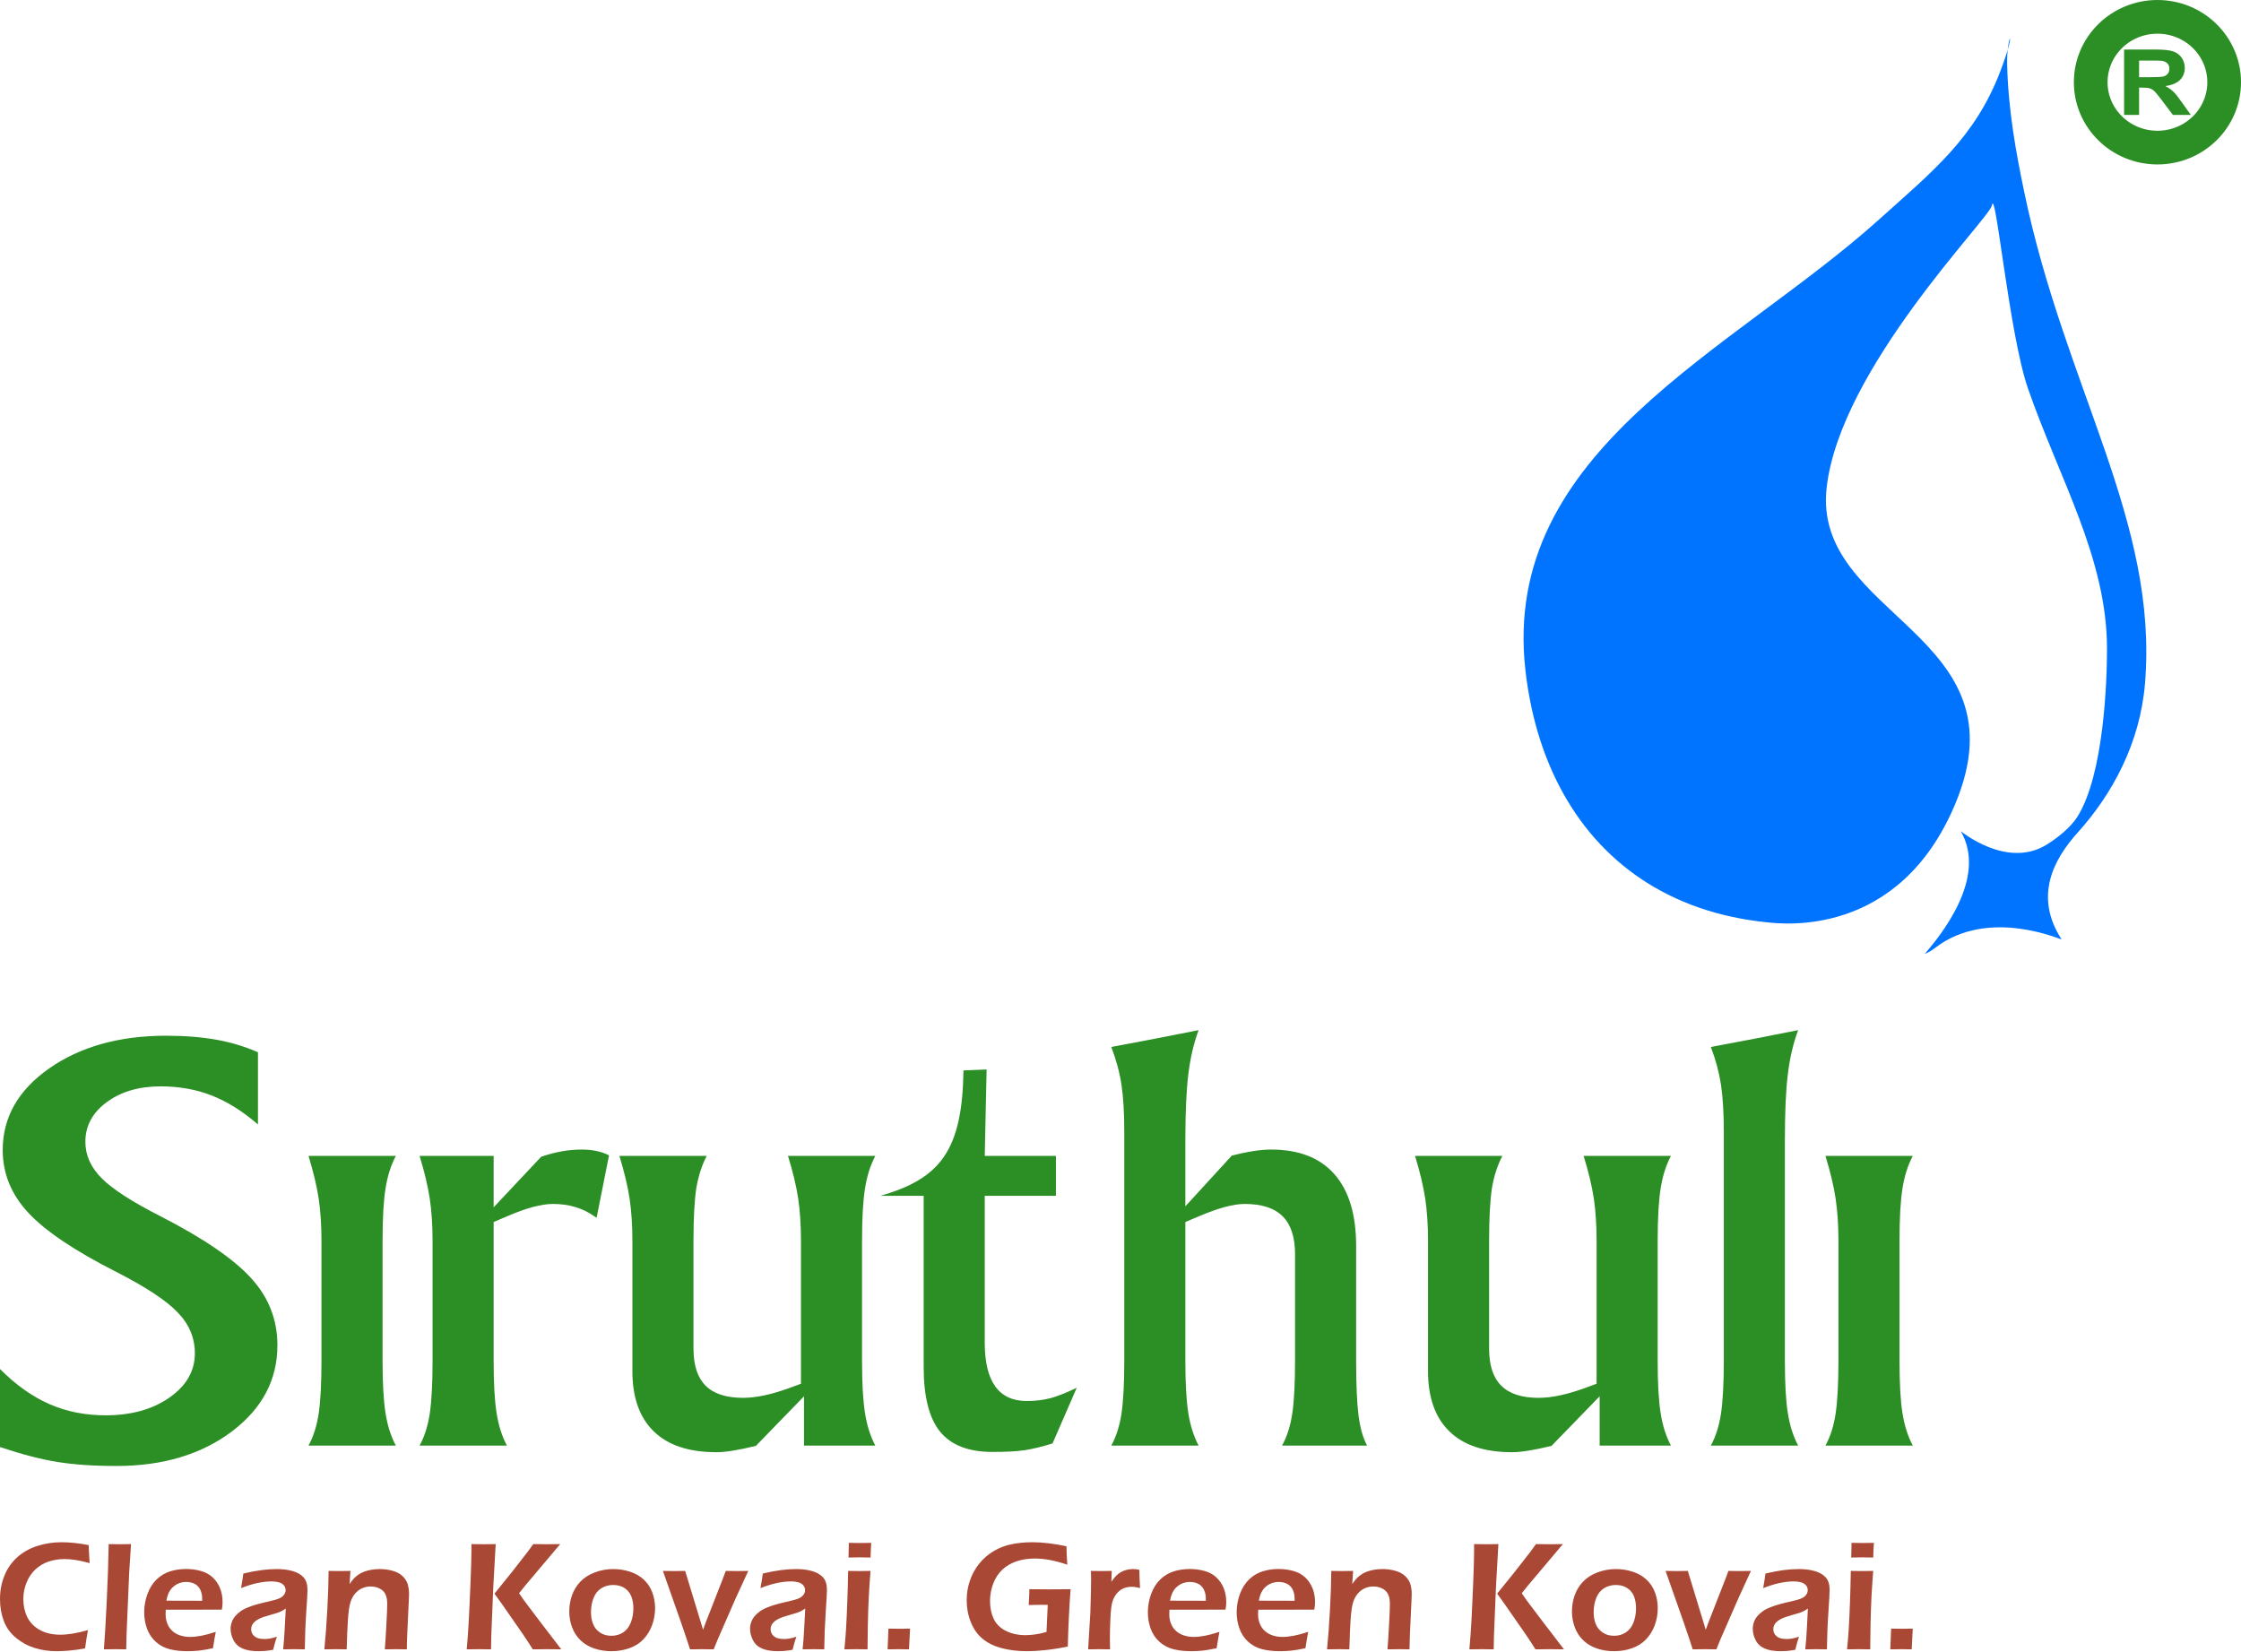
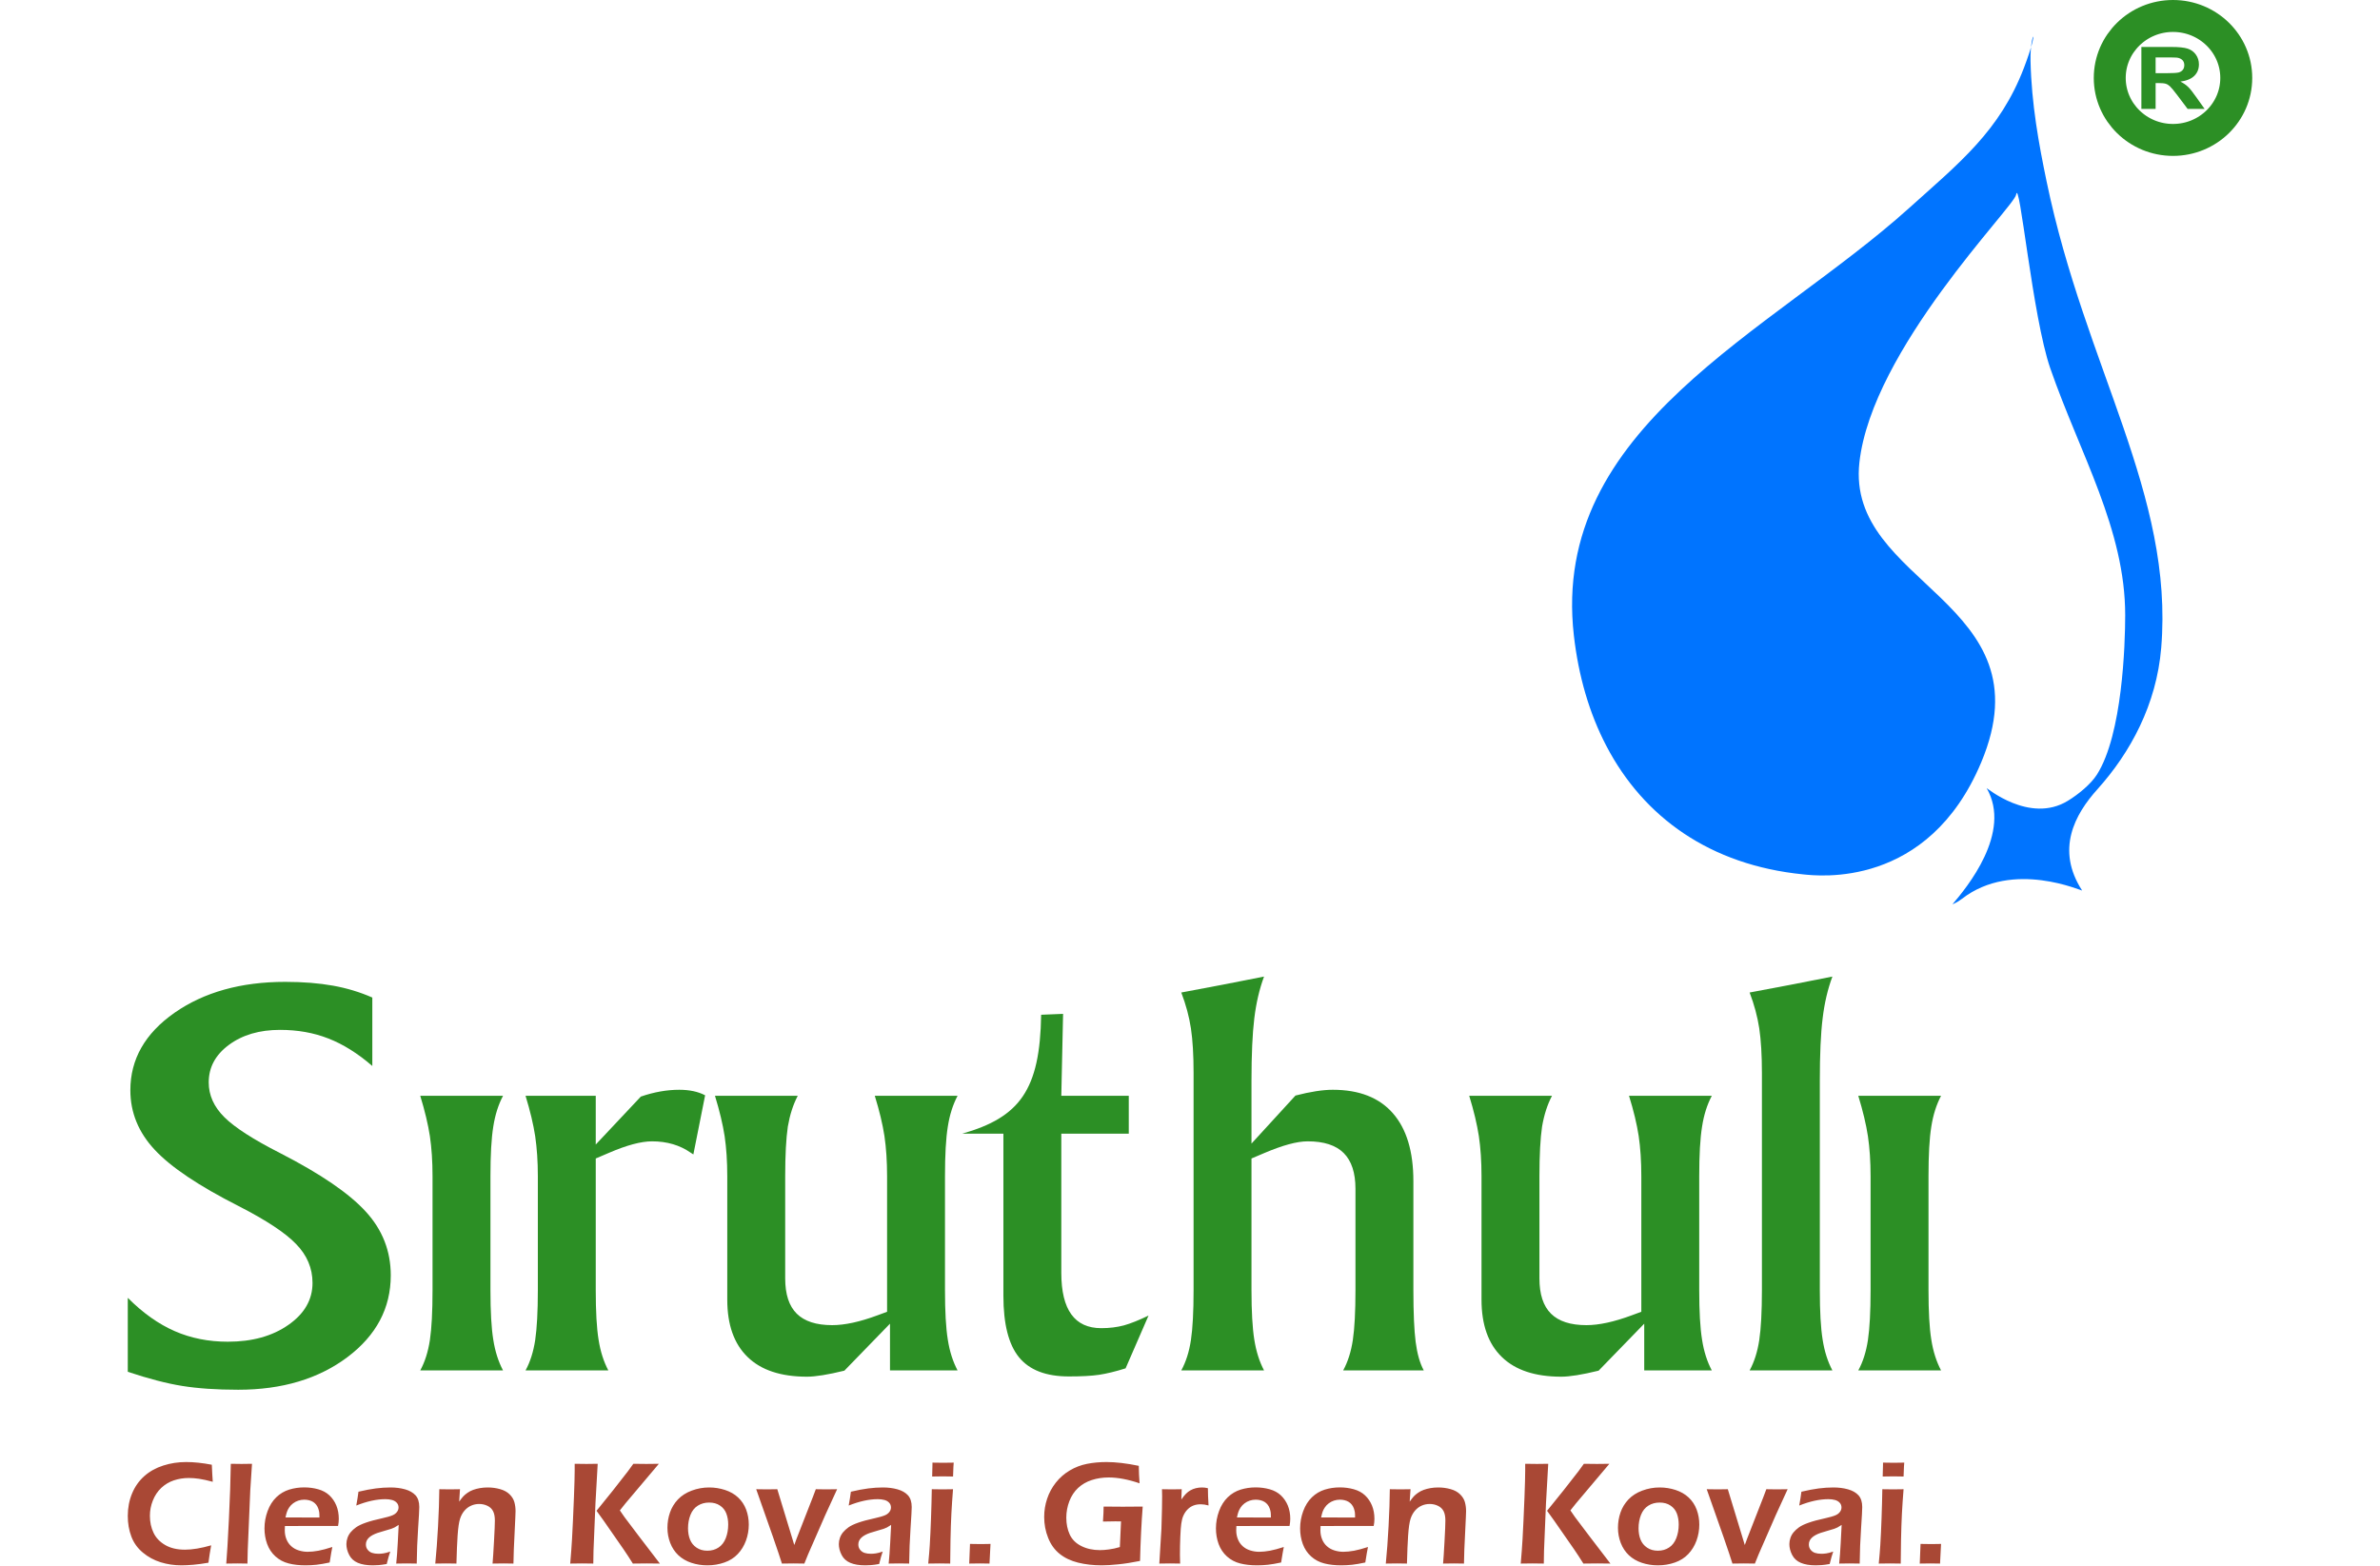
- <svg xmlns="http://www.w3.org/2000/svg" width="133" height="98" viewBox="0 0 133 98" fill="none">
+ <svg xmlns="http://www.w3.org/2000/svg" width="149" height="98" viewBox="-8 0 149 98" fill="none">
  <path fill-rule="evenodd" clip-rule="evenodd" d="M5.221 96.747C5.155 97.103 5.097 97.467 5.049 97.836C4.703 97.897 4.387 97.939 4.099 97.964C3.813 97.987 3.567 98 3.36 98C2.906 98 2.473 97.936 2.059 97.808C1.645 97.68 1.273 97.478 0.942 97.201C0.61 96.925 0.37 96.591 0.223 96.197C0.074 95.803 0 95.374 0 94.907C0 94.4 0.09 93.932 0.268 93.502C0.446 93.071 0.703 92.708 1.038 92.411C1.371 92.116 1.768 91.896 2.225 91.751C2.681 91.605 3.157 91.533 3.655 91.533C4.144 91.533 4.68 91.59 5.261 91.702C5.271 91.974 5.28 92.166 5.289 92.279L5.32 92.77C4.978 92.679 4.695 92.616 4.466 92.582C4.24 92.549 4.023 92.532 3.818 92.532C3.493 92.532 3.184 92.582 2.885 92.68C2.587 92.78 2.324 92.938 2.095 93.153C1.867 93.371 1.692 93.632 1.57 93.94C1.447 94.246 1.385 94.564 1.385 94.897C1.385 95.294 1.461 95.649 1.613 95.963C1.763 96.279 2.006 96.533 2.341 96.728C2.676 96.924 3.089 97.02 3.582 97.02C4.039 97.02 4.586 96.93 5.221 96.747V96.747ZM6.165 97.89C6.21 97.375 6.266 96.448 6.331 95.109C6.396 93.772 6.435 92.616 6.45 91.643C6.765 91.649 6.989 91.652 7.123 91.652C7.301 91.652 7.519 91.649 7.777 91.643L7.668 93.313L7.51 97.039L7.491 97.89C7.244 97.885 7.033 97.881 6.859 97.881C6.802 97.881 6.571 97.885 6.165 97.89V97.89ZM12.806 96.852C12.767 97.031 12.711 97.355 12.639 97.822C12.311 97.892 12.036 97.939 11.813 97.964C11.588 97.987 11.363 98 11.136 98C10.739 98 10.384 97.961 10.071 97.881C9.759 97.802 9.484 97.656 9.247 97.444C9.011 97.231 8.838 96.972 8.725 96.664C8.613 96.355 8.558 96.031 8.558 95.692C8.558 95.318 8.623 94.953 8.753 94.602C8.883 94.249 9.066 93.961 9.3 93.736C9.533 93.511 9.802 93.354 10.101 93.26C10.4 93.168 10.714 93.121 11.041 93.121C11.35 93.121 11.642 93.16 11.921 93.238C12.2 93.316 12.434 93.442 12.623 93.619C12.812 93.798 12.956 94.01 13.058 94.258C13.159 94.507 13.21 94.785 13.21 95.089C13.21 95.233 13.195 95.38 13.165 95.533L9.837 95.538C9.831 95.65 9.828 95.741 9.828 95.808C9.828 96.013 9.864 96.2 9.934 96.37C10.002 96.541 10.104 96.686 10.237 96.805C10.37 96.925 10.528 97.013 10.713 97.069C10.898 97.125 11.08 97.153 11.258 97.153C11.467 97.153 11.693 97.129 11.937 97.085C12.18 97.039 12.47 96.961 12.806 96.852V96.852ZM9.873 95.002L11.999 95.007C11.999 94.859 11.994 94.752 11.985 94.681C11.976 94.611 11.955 94.532 11.924 94.441C11.892 94.35 11.848 94.272 11.794 94.203C11.74 94.135 11.676 94.077 11.604 94.031C11.531 93.987 11.447 93.95 11.351 93.926C11.257 93.902 11.154 93.889 11.044 93.889C10.917 93.889 10.795 93.91 10.674 93.949C10.555 93.988 10.445 94.047 10.346 94.122C10.245 94.199 10.164 94.285 10.102 94.38C10.04 94.474 9.994 94.564 9.965 94.652C9.934 94.739 9.904 94.855 9.873 95.002V95.002ZM14.305 94.257C14.346 94.036 14.373 93.883 14.384 93.794C14.394 93.705 14.413 93.571 14.441 93.391C14.853 93.293 15.215 93.226 15.53 93.185C15.845 93.146 16.149 93.125 16.442 93.125C16.776 93.125 17.081 93.164 17.36 93.242C17.637 93.32 17.855 93.444 18.014 93.615C18.17 93.787 18.249 94.031 18.249 94.352C18.249 94.527 18.224 94.969 18.176 95.681C18.127 96.394 18.099 97.131 18.09 97.89C17.859 97.885 17.648 97.881 17.454 97.881C17.27 97.881 17.053 97.885 16.805 97.89C16.845 97.522 16.876 97.094 16.901 96.61L16.96 95.469C16.845 95.546 16.757 95.599 16.697 95.63C16.636 95.659 16.568 95.688 16.492 95.715C16.416 95.739 16.283 95.78 16.093 95.833C15.902 95.886 15.749 95.933 15.634 95.972C15.519 96.013 15.415 96.056 15.322 96.108C15.231 96.158 15.152 96.214 15.088 96.277C15.025 96.339 14.978 96.405 14.95 96.474C14.921 96.542 14.907 96.616 14.907 96.696C14.907 96.824 14.944 96.935 15.019 97.027C15.093 97.12 15.186 97.185 15.298 97.222C15.409 97.258 15.541 97.277 15.693 97.277C15.79 97.277 15.893 97.269 15.999 97.253C16.106 97.239 16.252 97.2 16.433 97.139C16.37 97.313 16.295 97.572 16.21 97.917C15.995 97.955 15.824 97.977 15.697 97.986C15.57 97.996 15.453 98 15.342 98C14.961 98 14.648 97.948 14.404 97.844C14.159 97.74 13.977 97.577 13.861 97.35C13.745 97.125 13.686 96.897 13.686 96.669C13.686 96.538 13.71 96.408 13.755 96.28C13.799 96.151 13.866 96.033 13.954 95.927C14.043 95.82 14.156 95.718 14.295 95.617C14.435 95.519 14.636 95.422 14.899 95.33C15.163 95.237 15.51 95.142 15.944 95.049C16.058 95.024 16.178 94.994 16.302 94.959C16.426 94.924 16.525 94.889 16.599 94.856C16.674 94.822 16.738 94.779 16.793 94.725C16.847 94.672 16.887 94.616 16.912 94.558C16.938 94.5 16.951 94.441 16.951 94.38C16.951 94.261 16.912 94.159 16.836 94.079C16.758 93.996 16.658 93.938 16.535 93.907C16.413 93.874 16.278 93.858 16.13 93.858C15.578 93.858 14.971 93.991 14.305 94.257V94.257ZM19.25 97.89C19.32 97.198 19.377 96.419 19.424 95.557C19.47 94.692 19.497 93.919 19.503 93.235C19.782 93.241 20.005 93.244 20.171 93.244C20.367 93.244 20.576 93.241 20.798 93.235L20.747 94.013C20.841 93.879 20.924 93.772 20.995 93.692C21.066 93.615 21.156 93.536 21.268 93.46C21.377 93.383 21.495 93.322 21.62 93.277C21.746 93.231 21.887 93.194 22.044 93.166C22.2 93.139 22.363 93.125 22.532 93.125C22.801 93.125 23.06 93.16 23.306 93.229C23.553 93.297 23.753 93.407 23.903 93.555C24.055 93.705 24.155 93.869 24.203 94.046C24.251 94.222 24.276 94.41 24.276 94.608C24.276 94.691 24.272 94.822 24.262 95.002L24.168 97.003C24.155 97.28 24.148 97.577 24.144 97.89C23.906 97.885 23.701 97.881 23.533 97.881C23.302 97.881 23.069 97.885 22.837 97.89C22.861 97.625 22.891 97.163 22.927 96.502C22.964 95.841 22.981 95.403 22.981 95.19C22.981 94.949 22.944 94.755 22.868 94.608C22.792 94.461 22.676 94.35 22.516 94.274C22.357 94.198 22.186 94.159 22 94.159C21.819 94.159 21.65 94.194 21.492 94.265C21.336 94.335 21.199 94.438 21.083 94.572C20.962 94.71 20.869 94.879 20.803 95.08C20.733 95.294 20.682 95.646 20.648 96.138C20.618 96.574 20.594 97.158 20.575 97.89C20.343 97.885 20.132 97.881 19.944 97.881C19.754 97.881 19.523 97.885 19.25 97.89V97.89ZM27.699 97.89C27.75 97.292 27.788 96.777 27.812 96.344C27.848 95.724 27.888 94.849 27.933 93.716C27.962 92.941 27.978 92.391 27.978 92.068V91.643C28.354 91.649 28.601 91.652 28.718 91.652C28.797 91.652 29.032 91.649 29.419 91.643L29.279 94.115L29.157 97.077L29.143 97.89L28.44 97.881C28.354 97.881 28.108 97.885 27.699 97.89V97.89ZM29.346 94.585L30.376 93.308L31.315 92.105C31.382 92.016 31.493 91.863 31.651 91.643L32.468 91.652C32.502 91.652 32.762 91.649 33.249 91.643L31.16 94.118L30.807 94.561L31.092 94.974C31.135 95.031 31.434 95.428 31.99 96.164L33.312 97.89L32.505 97.881C32.362 97.881 32.068 97.885 31.62 97.89L31.329 97.433C31.275 97.344 31.179 97.2 31.039 96.999L29.805 95.222L29.346 94.585V94.585ZM36.396 93.125C36.743 93.125 37.076 93.179 37.395 93.283C37.716 93.388 37.986 93.544 38.209 93.751C38.43 93.957 38.598 94.208 38.711 94.505C38.822 94.803 38.878 95.116 38.878 95.446C38.878 95.794 38.819 96.13 38.701 96.453C38.583 96.777 38.411 97.057 38.188 97.292C37.964 97.53 37.685 97.706 37.35 97.823C37.016 97.941 36.659 98 36.281 98C35.931 98 35.596 97.947 35.281 97.842C34.964 97.737 34.695 97.578 34.47 97.369C34.247 97.158 34.076 96.902 33.96 96.6C33.844 96.297 33.785 95.981 33.785 95.652C33.785 95.316 33.838 94.996 33.945 94.691C34.05 94.386 34.216 94.115 34.44 93.876C34.667 93.638 34.955 93.453 35.305 93.322C35.657 93.191 36.019 93.125 36.396 93.125V93.125ZM36.396 94.07C36.132 94.07 35.897 94.133 35.689 94.263C35.482 94.392 35.328 94.586 35.226 94.842C35.125 95.098 35.074 95.379 35.074 95.68C35.074 95.946 35.116 96.181 35.2 96.389C35.282 96.597 35.418 96.764 35.607 96.892C35.796 97.02 36.021 97.085 36.281 97.085C36.548 97.085 36.781 97.019 36.983 96.886C37.184 96.754 37.335 96.558 37.437 96.3C37.538 96.042 37.589 95.758 37.589 95.447C37.589 95.192 37.55 94.963 37.471 94.755C37.392 94.548 37.26 94.381 37.073 94.257C36.887 94.132 36.661 94.07 36.396 94.07V94.07ZM40.953 97.89C40.753 97.247 40.217 95.694 39.342 93.235C39.608 93.241 39.837 93.244 40.031 93.244C40.237 93.244 40.447 93.241 40.663 93.235L41.726 96.728L41.871 96.33L42.892 93.716C42.941 93.594 43.001 93.433 43.074 93.235C43.321 93.241 43.542 93.244 43.735 93.244C43.932 93.244 44.157 93.241 44.408 93.235L43.667 94.85L42.596 97.3L42.356 97.89C42.084 97.885 41.855 97.881 41.67 97.881C41.476 97.881 41.238 97.885 40.953 97.89ZM45.133 94.257C45.175 94.036 45.202 93.883 45.212 93.794C45.223 93.705 45.241 93.571 45.27 93.391C45.681 93.293 46.044 93.226 46.359 93.185C46.673 93.146 46.978 93.125 47.271 93.125C47.604 93.125 47.91 93.164 48.188 93.242C48.466 93.32 48.684 93.444 48.842 93.615C48.999 93.787 49.078 94.031 49.078 94.352C49.078 94.527 49.053 94.969 49.005 95.681C48.956 96.394 48.927 97.131 48.918 97.89C48.688 97.885 48.477 97.881 48.283 97.881C48.099 97.881 47.882 97.885 47.634 97.89C47.674 97.522 47.705 97.094 47.73 96.61L47.789 95.469C47.674 95.546 47.586 95.599 47.525 95.63C47.465 95.659 47.397 95.688 47.321 95.715C47.245 95.739 47.112 95.78 46.921 95.833C46.73 95.886 46.577 95.933 46.462 95.972C46.348 96.013 46.244 96.056 46.151 96.108C46.06 96.158 45.981 96.214 45.917 96.277C45.854 96.339 45.807 96.405 45.779 96.474C45.75 96.542 45.736 96.616 45.736 96.696C45.736 96.824 45.773 96.935 45.848 97.027C45.922 97.12 46.015 97.185 46.127 97.222C46.238 97.258 46.37 97.277 46.521 97.277C46.619 97.277 46.721 97.269 46.828 97.253C46.935 97.239 47.081 97.2 47.262 97.139C47.199 97.313 47.124 97.572 47.039 97.917C46.823 97.955 46.653 97.977 46.526 97.986C46.399 97.996 46.281 98 46.171 98C45.79 98 45.477 97.948 45.232 97.844C44.987 97.74 44.806 97.577 44.69 97.35C44.574 97.125 44.515 96.897 44.515 96.669C44.515 96.538 44.538 96.408 44.583 96.28C44.628 96.151 44.695 96.033 44.783 95.927C44.871 95.82 44.985 95.718 45.124 95.617C45.263 95.519 45.465 95.422 45.728 95.33C45.992 95.237 46.339 95.142 46.772 95.049C46.887 95.024 47.007 94.994 47.13 94.959C47.254 94.924 47.353 94.889 47.428 94.856C47.502 94.822 47.567 94.779 47.621 94.725C47.676 94.672 47.716 94.616 47.741 94.558C47.767 94.5 47.779 94.441 47.779 94.38C47.779 94.261 47.741 94.159 47.665 94.079C47.587 93.996 47.487 93.938 47.364 93.907C47.242 93.874 47.107 93.858 46.958 93.858C46.407 93.858 45.8 93.991 45.133 94.257V94.257ZM50.358 92.44C50.37 92.126 50.376 91.883 50.376 91.716V91.57C50.652 91.576 50.875 91.579 51.049 91.579C51.285 91.579 51.505 91.576 51.707 91.57C51.698 91.646 51.692 91.733 51.689 91.83L51.666 92.44C51.436 92.433 51.224 92.43 51.03 92.43C50.837 92.43 50.612 92.433 50.358 92.44ZM50.112 97.89C50.157 97.433 50.189 97.05 50.208 96.742C50.237 96.253 50.265 95.691 50.287 95.052C50.31 94.414 50.325 93.809 50.335 93.235C50.632 93.241 50.853 93.244 51.002 93.244C51.137 93.244 51.359 93.241 51.664 93.235C51.622 93.766 51.588 94.272 51.562 94.755C51.537 95.237 51.518 95.789 51.506 96.413C51.493 97.035 51.487 97.528 51.487 97.89C51.212 97.885 50.992 97.881 50.824 97.881C50.668 97.881 50.429 97.885 50.112 97.89V97.89ZM52.678 97.89C52.69 97.67 52.707 97.261 52.727 96.659L53.417 96.669C53.477 96.669 53.675 96.666 54.011 96.659C53.996 96.883 53.984 97.107 53.976 97.333L53.948 97.89L53.353 97.881C53.33 97.881 53.103 97.885 52.678 97.89V97.89ZM61.092 94.321C61.511 94.327 61.91 94.33 62.292 94.33C62.791 94.33 63.206 94.327 63.539 94.321C63.46 95.342 63.404 96.477 63.372 97.725C62.868 97.827 62.414 97.897 62.01 97.937C61.604 97.98 61.258 98 60.975 98C60.442 98 59.948 97.944 59.492 97.831C59.038 97.717 58.652 97.535 58.338 97.281C58.023 97.028 57.783 96.696 57.619 96.281C57.453 95.868 57.371 95.431 57.371 94.97C57.371 94.577 57.433 94.198 57.556 93.83C57.678 93.464 57.859 93.129 58.099 92.824C58.339 92.519 58.63 92.264 58.971 92.061C59.31 91.859 59.673 91.721 60.056 91.646C60.439 91.571 60.843 91.533 61.269 91.533C61.856 91.533 62.532 91.613 63.294 91.771C63.297 92.119 63.314 92.483 63.343 92.865C62.629 92.621 61.983 92.499 61.405 92.499C61.034 92.499 60.682 92.552 60.35 92.66C60.02 92.766 59.734 92.932 59.494 93.155C59.254 93.38 59.071 93.658 58.945 93.989C58.82 94.319 58.756 94.663 58.756 95.016C58.756 95.409 58.827 95.761 58.971 96.072C59.115 96.381 59.357 96.622 59.695 96.792C60.034 96.963 60.423 97.048 60.861 97.048C61.021 97.048 61.21 97.035 61.428 97.005C61.645 96.977 61.873 96.927 62.109 96.856L62.182 95.25L61.824 95.246C61.621 95.246 61.364 95.25 61.052 95.259C61.08 94.85 61.092 94.538 61.092 94.321V94.321ZM64.579 97.89L64.711 95.716L64.746 94.452C64.752 94.192 64.755 93.932 64.755 93.669C64.755 93.624 64.752 93.479 64.746 93.235C65.028 93.241 65.234 93.244 65.367 93.244C65.522 93.244 65.727 93.241 65.981 93.235L65.958 93.88C66.072 93.716 66.171 93.592 66.253 93.513C66.334 93.432 66.427 93.361 66.528 93.304C66.63 93.246 66.742 93.202 66.865 93.171C66.991 93.141 67.118 93.125 67.248 93.125C67.369 93.125 67.493 93.141 67.62 93.171C67.62 93.455 67.634 93.814 67.66 94.251C67.482 94.202 67.319 94.178 67.175 94.178C66.999 94.178 66.844 94.205 66.709 94.258C66.574 94.311 66.454 94.392 66.346 94.502C66.238 94.61 66.15 94.742 66.08 94.902C66.023 95.03 65.981 95.196 65.953 95.4C65.93 95.559 65.909 95.831 65.893 96.216C65.877 96.6 65.87 96.978 65.87 97.35C65.87 97.494 65.872 97.674 65.882 97.89C65.653 97.885 65.442 97.881 65.251 97.881C65.064 97.881 64.839 97.885 64.579 97.89ZM72.372 96.852C72.334 97.031 72.278 97.355 72.205 97.822C71.878 97.892 71.602 97.939 71.379 97.964C71.154 97.987 70.93 98 70.702 98C70.305 98 69.951 97.961 69.638 97.881C69.325 97.802 69.051 97.656 68.813 97.444C68.578 97.231 68.404 96.972 68.291 96.664C68.18 96.355 68.124 96.031 68.124 95.692C68.124 95.318 68.189 94.953 68.319 94.602C68.449 94.249 68.632 93.961 68.866 93.736C69.1 93.511 69.368 93.354 69.667 93.26C69.966 93.168 70.281 93.121 70.608 93.121C70.916 93.121 71.209 93.16 71.488 93.238C71.766 93.316 72 93.442 72.189 93.619C72.378 93.798 72.522 94.01 72.625 94.258C72.725 94.507 72.777 94.785 72.777 95.089C72.777 95.233 72.761 95.38 72.732 95.533L69.404 95.538C69.397 95.65 69.394 95.741 69.394 95.808C69.394 96.013 69.43 96.2 69.5 96.37C69.568 96.541 69.67 96.686 69.803 96.805C69.937 96.925 70.095 97.013 70.279 97.069C70.465 97.125 70.646 97.153 70.825 97.153C71.033 97.153 71.26 97.129 71.503 97.085C71.746 97.039 72.036 96.961 72.372 96.852V96.852ZM69.439 95.002L71.565 95.007C71.565 94.859 71.56 94.752 71.551 94.681C71.542 94.611 71.522 94.532 71.49 94.441C71.458 94.35 71.415 94.272 71.361 94.203C71.306 94.135 71.243 94.077 71.17 94.031C71.097 93.987 71.013 93.95 70.917 93.926C70.823 93.902 70.721 93.889 70.611 93.889C70.484 93.889 70.361 93.91 70.24 93.949C70.121 93.988 70.011 94.047 69.912 94.122C69.811 94.199 69.731 94.285 69.668 94.38C69.607 94.474 69.561 94.564 69.531 94.652C69.5 94.739 69.47 94.855 69.439 95.002V95.002ZM77.642 96.852C77.603 97.031 77.547 97.355 77.475 97.822C77.148 97.892 76.872 97.939 76.649 97.964C76.424 97.987 76.199 98 75.972 98C75.575 98 75.22 97.961 74.907 97.881C74.595 97.802 74.32 97.656 74.083 97.444C73.847 97.231 73.674 96.972 73.561 96.664C73.449 96.355 73.394 96.031 73.394 95.692C73.394 95.318 73.459 94.953 73.589 94.602C73.719 94.249 73.902 93.961 74.136 93.736C74.37 93.511 74.638 93.354 74.937 93.26C75.236 93.168 75.55 93.121 75.877 93.121C76.186 93.121 76.478 93.16 76.757 93.238C77.036 93.316 77.27 93.442 77.459 93.619C77.648 93.798 77.792 94.01 77.894 94.258C77.995 94.507 78.046 94.785 78.046 95.089C78.046 95.233 78.031 95.38 78.001 95.533L74.673 95.538C74.667 95.65 74.664 95.741 74.664 95.808C74.664 96.013 74.7 96.2 74.77 96.37C74.838 96.541 74.94 96.686 75.073 96.805C75.206 96.925 75.364 97.013 75.549 97.069C75.735 97.125 75.916 97.153 76.094 97.153C76.303 97.153 76.529 97.129 76.773 97.085C77.016 97.039 77.306 96.961 77.642 96.852V96.852ZM74.709 95.002L76.835 95.007C76.835 94.859 76.83 94.752 76.821 94.681C76.811 94.611 76.791 94.532 76.76 94.441C76.728 94.35 76.685 94.272 76.63 94.203C76.576 94.135 76.513 94.077 76.439 94.031C76.367 93.987 76.283 93.95 76.187 93.926C76.093 93.902 75.99 93.889 75.88 93.889C75.753 93.889 75.631 93.91 75.51 93.949C75.391 93.988 75.281 94.047 75.182 94.122C75.081 94.199 75 94.285 74.939 94.38C74.876 94.474 74.83 94.564 74.8 94.652C74.77 94.739 74.74 94.855 74.709 95.002V95.002ZM78.758 97.89C78.827 97.198 78.885 96.419 78.931 95.557C78.978 94.692 79.004 93.919 79.01 93.235C79.289 93.241 79.512 93.244 79.678 93.244C79.875 93.244 80.084 93.241 80.306 93.235L80.254 94.013C80.349 93.879 80.431 93.772 80.502 93.692C80.574 93.615 80.663 93.536 80.775 93.46C80.885 93.383 81.003 93.322 81.128 93.277C81.254 93.231 81.395 93.194 81.551 93.166C81.708 93.139 81.871 93.125 82.039 93.125C82.309 93.125 82.567 93.16 82.814 93.229C83.06 93.297 83.26 93.407 83.41 93.555C83.562 93.705 83.663 93.869 83.711 94.046C83.759 94.222 83.784 94.41 83.784 94.608C83.784 94.691 83.779 94.822 83.77 95.002L83.675 97.003C83.663 97.28 83.655 97.577 83.652 97.89C83.413 97.885 83.209 97.881 83.04 97.881C82.809 97.881 82.577 97.885 82.344 97.89C82.369 97.625 82.399 97.163 82.434 96.502C82.472 95.841 82.488 95.403 82.488 95.19C82.488 94.949 82.451 94.755 82.375 94.608C82.299 94.461 82.183 94.35 82.024 94.274C81.864 94.198 81.694 94.159 81.508 94.159C81.326 94.159 81.158 94.194 80.999 94.265C80.843 94.335 80.707 94.438 80.591 94.572C80.47 94.71 80.377 94.879 80.31 95.08C80.24 95.294 80.189 95.646 80.155 96.138C80.126 96.574 80.101 97.158 80.082 97.89C79.85 97.885 79.639 97.881 79.452 97.881C79.261 97.881 79.031 97.885 78.758 97.89V97.89ZM87.206 97.89C87.258 97.292 87.295 96.777 87.32 96.344C87.355 95.724 87.396 94.849 87.441 93.716C87.47 92.941 87.485 92.391 87.485 92.068V91.643C87.862 91.649 88.108 91.652 88.226 91.652C88.305 91.652 88.539 91.649 88.927 91.643L88.787 94.115L88.664 97.077L88.65 97.89L87.947 97.881C87.862 97.881 87.615 97.885 87.206 97.89ZM88.854 94.585L89.884 93.308L90.823 92.105C90.889 92.016 91.001 91.863 91.159 91.643L91.975 91.652C92.009 91.652 92.27 91.649 92.756 91.643L90.668 94.118L90.315 94.561L90.6 94.974C90.643 95.031 90.942 95.428 91.498 96.164L92.82 97.89L92.013 97.881C91.87 97.881 91.576 97.885 91.128 97.89L90.837 97.433C90.782 97.344 90.686 97.2 90.547 96.999L89.312 95.222L88.854 94.585V94.585ZM95.903 93.125C96.25 93.125 96.583 93.179 96.903 93.283C97.223 93.388 97.493 93.544 97.716 93.751C97.937 93.957 98.105 94.208 98.218 94.505C98.329 94.803 98.385 95.116 98.385 95.446C98.385 95.794 98.326 96.13 98.209 96.453C98.091 96.777 97.919 97.057 97.696 97.292C97.471 97.53 97.192 97.706 96.858 97.823C96.523 97.941 96.167 98 95.789 98C95.438 98 95.104 97.947 94.788 97.842C94.472 97.737 94.202 97.578 93.978 97.369C93.754 97.158 93.584 96.902 93.468 96.6C93.352 96.297 93.293 95.981 93.293 95.652C93.293 95.316 93.346 94.996 93.452 94.691C93.557 94.386 93.723 94.115 93.948 93.876C94.174 93.638 94.462 93.453 94.813 93.322C95.164 93.191 95.527 93.125 95.903 93.125V93.125ZM95.903 94.07C95.64 94.07 95.404 94.133 95.197 94.263C94.989 94.392 94.836 94.586 94.734 94.842C94.633 95.098 94.582 95.379 94.582 95.68C94.582 95.946 94.623 96.181 94.707 96.389C94.79 96.597 94.926 96.764 95.115 96.892C95.304 97.02 95.528 97.085 95.789 97.085C96.055 97.085 96.289 97.019 96.49 96.886C96.692 96.754 96.842 96.558 96.944 96.3C97.045 96.042 97.096 95.758 97.096 95.447C97.096 95.192 97.058 94.963 96.979 94.755C96.9 94.548 96.768 94.381 96.58 94.257C96.395 94.132 96.168 94.07 95.903 94.07V94.07ZM100.46 97.89C100.26 97.247 99.725 95.694 98.849 93.235C99.116 93.241 99.344 93.244 99.538 93.244C99.745 93.244 99.955 93.241 100.17 93.235L101.233 96.728L101.379 96.33L102.4 93.716C102.448 93.594 102.508 93.433 102.581 93.235C102.829 93.241 103.049 93.244 103.243 93.244C103.439 93.244 103.664 93.241 103.915 93.235L103.175 94.85L102.104 97.3L101.864 97.89C101.591 97.885 101.362 97.881 101.178 97.881C100.984 97.881 100.745 97.885 100.46 97.89V97.89ZM104.641 94.257C104.683 94.036 104.709 93.883 104.72 93.794C104.731 93.705 104.749 93.571 104.777 93.391C105.189 93.293 105.552 93.226 105.866 93.185C106.181 93.146 106.486 93.125 106.779 93.125C107.112 93.125 107.417 93.164 107.696 93.242C107.974 93.32 108.192 93.444 108.35 93.615C108.506 93.787 108.585 94.031 108.585 94.352C108.585 94.527 108.561 94.969 108.513 95.681C108.463 96.394 108.435 97.131 108.426 97.89C108.195 97.885 107.984 97.881 107.79 97.881C107.606 97.881 107.389 97.885 107.141 97.89C107.181 97.522 107.212 97.094 107.237 96.61L107.296 95.469C107.181 95.546 107.093 95.599 107.033 95.63C106.973 95.659 106.904 95.688 106.828 95.715C106.753 95.739 106.619 95.78 106.429 95.833C106.238 95.886 106.084 95.933 105.97 95.972C105.855 96.013 105.752 96.056 105.659 96.108C105.567 96.158 105.488 96.214 105.425 96.277C105.361 96.339 105.315 96.405 105.287 96.474C105.257 96.542 105.244 96.616 105.244 96.696C105.244 96.824 105.281 96.935 105.355 97.027C105.429 97.12 105.522 97.185 105.634 97.222C105.745 97.258 105.877 97.277 106.029 97.277C106.127 97.277 106.229 97.269 106.336 97.253C106.443 97.239 106.588 97.2 106.769 97.139C106.706 97.313 106.632 97.572 106.546 97.917C106.331 97.955 106.161 97.977 106.034 97.986C105.907 97.996 105.789 98 105.679 98C105.298 98 104.985 97.948 104.74 97.844C104.495 97.74 104.314 97.577 104.198 97.35C104.081 97.125 104.023 96.897 104.023 96.669C104.023 96.538 104.046 96.408 104.091 96.28C104.135 96.151 104.202 96.033 104.291 95.927C104.379 95.82 104.492 95.718 104.631 95.617C104.771 95.519 104.972 95.422 105.236 95.33C105.499 95.237 105.846 95.142 106.28 95.049C106.394 95.024 106.514 94.994 106.638 94.959C106.762 94.924 106.861 94.889 106.935 94.856C107.01 94.822 107.075 94.779 107.129 94.725C107.183 94.672 107.224 94.616 107.248 94.558C107.274 94.5 107.287 94.441 107.287 94.38C107.287 94.261 107.248 94.159 107.172 94.079C107.095 93.996 106.994 93.938 106.872 93.907C106.749 93.874 106.615 93.858 106.466 93.858C105.914 93.858 105.307 93.991 104.641 94.257V94.257Z" fill="#A94835" />
  <path fill-rule="evenodd" clip-rule="evenodd" d="M109.866 92.44C109.879 92.126 109.885 91.883 109.885 91.716V91.569C110.161 91.576 110.384 91.579 110.557 91.579C110.793 91.579 111.013 91.576 111.216 91.569C111.206 91.646 111.2 91.733 111.197 91.83L111.174 92.44C110.944 92.433 110.732 92.43 110.539 92.43C110.345 92.43 110.12 92.433 109.866 92.44ZM109.62 97.89C109.665 97.433 109.697 97.05 109.716 96.742C109.746 96.253 109.773 95.691 109.795 95.052C109.818 94.414 109.834 93.808 109.843 93.235C110.14 93.241 110.362 93.244 110.51 93.244C110.646 93.244 110.867 93.241 111.173 93.235C111.13 93.766 111.097 94.272 111.07 94.755C111.045 95.236 111.027 95.789 111.014 96.412C111.002 97.034 110.995 97.528 110.995 97.89C110.72 97.884 110.5 97.881 110.333 97.881C110.176 97.881 109.938 97.884 109.62 97.89V97.89ZM112.186 97.89C112.198 97.67 112.215 97.261 112.236 96.659L112.925 96.669C112.985 96.669 113.184 96.666 113.52 96.659C113.504 96.883 113.492 97.106 113.485 97.333L113.457 97.89L112.861 97.881C112.838 97.881 112.612 97.884 112.186 97.89V97.89Z" fill="#A94835" />
  <path fill-rule="evenodd" clip-rule="evenodd" d="M19.079 80.766V73.636C19.079 72.708 19.022 71.876 18.914 71.136C18.8 70.397 18.6 69.555 18.31 68.605H20.904H23.492C23.201 69.156 22.996 69.798 22.882 70.532C22.762 71.272 22.705 72.308 22.705 73.636V80.766C22.705 82.105 22.762 83.141 22.882 83.875C22.996 84.609 23.201 85.246 23.492 85.796H20.904H18.31C18.6 85.267 18.8 84.636 18.914 83.897C19.022 83.162 19.079 82.116 19.079 80.766V80.766ZM25.672 80.766V73.636C25.672 72.708 25.614 71.876 25.506 71.136C25.392 70.397 25.193 69.555 24.902 68.605H27.091H29.297V71.655L32.119 68.654C32.951 68.367 33.755 68.227 34.525 68.227C35.158 68.227 35.699 68.34 36.144 68.573L35.408 72.275L35.243 72.168C34.564 71.693 33.755 71.455 32.82 71.455C32.13 71.455 31.23 71.698 30.118 72.178L29.297 72.529V80.766C29.297 82.105 29.354 83.141 29.474 83.875C29.588 84.609 29.793 85.246 30.084 85.796H27.496H24.902C25.193 85.267 25.392 84.636 25.506 83.897C25.614 83.162 25.672 82.116 25.672 80.766V80.766ZM41.157 73.636V80.037C41.157 81.03 41.396 81.764 41.88 82.245C42.365 82.725 43.106 82.963 44.098 82.963C44.885 82.963 45.831 82.758 46.937 82.347L47.536 82.126V73.636C47.536 72.696 47.479 71.86 47.37 71.12C47.256 70.381 47.057 69.544 46.766 68.605H49.36H51.948C51.657 69.156 51.452 69.798 51.338 70.532C51.218 71.272 51.161 72.308 51.161 73.636V80.766C51.161 82.105 51.218 83.141 51.338 83.875C51.452 84.609 51.657 85.246 51.948 85.796H49.844H47.718V82.871L44.862 85.813C43.83 86.066 43.049 86.19 42.525 86.19C40.889 86.19 39.646 85.78 38.802 84.955C37.953 84.134 37.531 82.936 37.531 81.365V73.636C37.531 72.708 37.474 71.871 37.366 71.136C37.252 70.397 37.052 69.555 36.761 68.605H39.355H41.943C41.653 69.156 41.448 69.798 41.322 70.532C41.214 71.272 41.157 72.308 41.157 73.636ZM58.91 86.174C57.486 86.174 56.448 85.775 55.792 84.971C55.142 84.172 54.818 82.887 54.818 81.127V70.974H52.246C55.836 69.95 57.112 68.239 57.181 63.53L58.554 63.475L58.443 68.605H62.667V70.974H58.443V79.686C58.443 80.847 58.654 81.716 59.07 82.288C59.486 82.865 60.113 83.152 60.946 83.152C61.459 83.152 61.932 83.092 62.359 82.979C62.787 82.86 63.3 82.655 63.904 82.364L62.468 85.667C61.835 85.867 61.276 86.001 60.803 86.072C60.33 86.142 59.703 86.174 58.91 86.174V86.174ZM66.724 80.766V67.169C66.724 66.052 66.669 65.123 66.558 64.384C66.447 63.644 66.244 62.9 65.954 62.138L68.547 61.648L71.135 61.14C70.845 61.923 70.643 62.792 70.526 63.752C70.409 64.708 70.349 66.02 70.349 67.671V71.596L73.103 68.589C74.037 68.346 74.818 68.227 75.44 68.227C77.087 68.227 78.34 68.715 79.196 69.69C80.056 70.668 80.485 72.087 80.485 73.954V80.766C80.485 82.202 80.534 83.286 80.627 84.016C80.722 84.749 80.89 85.343 81.135 85.796H78.615H76.089C76.38 85.267 76.582 84.636 76.694 83.897C76.804 83.163 76.859 82.116 76.859 80.766V74.429C76.859 73.425 76.614 72.68 76.124 72.189C75.634 71.698 74.881 71.455 73.872 71.455C73.182 71.455 72.286 71.708 71.164 72.183L70.349 72.529V80.766C70.349 82.104 70.409 83.141 70.526 83.875C70.643 84.609 70.845 85.246 71.135 85.796H68.547H65.954C66.244 85.267 66.447 84.636 66.558 83.897C66.668 83.163 66.724 82.116 66.724 80.766V80.766ZM88.376 73.636V80.037C88.376 81.03 88.615 81.764 89.1 82.245C89.585 82.725 90.325 82.963 91.317 82.963C92.104 82.963 93.05 82.758 94.156 82.347L94.755 82.126V73.636C94.755 72.696 94.698 71.86 94.59 71.12C94.476 70.381 94.276 69.544 93.985 68.605H96.579H99.167C98.876 69.156 98.671 69.798 98.558 70.532C98.438 71.272 98.38 72.308 98.38 73.636V80.766C98.38 82.105 98.438 83.141 98.558 83.875C98.671 84.609 98.876 85.246 99.167 85.796H97.064H94.937V82.871L92.081 85.813C91.049 86.066 90.269 86.19 89.744 86.19C88.108 86.19 86.865 85.78 86.021 84.955C85.172 84.134 84.75 82.936 84.75 81.365V73.636C84.75 72.708 84.694 71.871 84.585 71.136C84.471 70.397 84.272 69.555 83.981 68.605H86.575H89.163C88.872 69.156 88.667 69.798 88.541 70.532C88.433 71.272 88.376 72.308 88.376 73.636V73.636ZM102.305 80.766V67.169C102.305 66.052 102.248 65.124 102.139 64.384C102.025 63.645 101.826 62.9 101.535 62.138L104.129 61.648L106.717 61.14C106.426 61.923 106.221 62.792 106.107 63.747C105.987 64.708 105.93 66.014 105.93 67.671V80.766C105.93 82.105 105.987 83.141 106.107 83.875C106.221 84.609 106.426 85.246 106.717 85.796H104.129H101.535C101.826 85.267 102.025 84.636 102.139 83.897C102.248 83.162 102.305 82.116 102.305 80.766V80.766ZM109.108 80.766V73.636C109.108 72.708 109.051 71.876 108.942 71.136C108.829 70.397 108.629 69.555 108.338 68.605H110.932H113.52C113.23 69.156 113.024 69.798 112.91 70.532C112.79 71.272 112.734 72.308 112.734 73.636V80.766C112.734 82.105 112.79 83.141 112.91 83.875C113.024 84.609 113.23 85.246 113.52 85.796H110.932H108.338C108.629 85.267 108.829 84.636 108.942 83.897C109.051 83.162 109.108 82.116 109.108 80.766V80.766Z" fill="#2C8F25" />
  <path fill-rule="evenodd" clip-rule="evenodd" d="M15.309 66.738C14.395 65.945 13.474 65.373 12.56 65.017C11.639 64.655 10.631 64.477 9.529 64.477C8.245 64.477 7.177 64.79 6.33 65.417C5.484 66.042 5.067 66.825 5.067 67.764C5.067 68.568 5.389 69.291 6.048 69.945C6.693 70.587 7.856 71.337 9.536 72.191C12.083 73.497 13.87 74.722 14.905 75.861C15.947 77 16.464 78.328 16.464 79.845C16.464 81.901 15.557 83.607 13.749 84.967C11.935 86.327 9.657 87.007 6.915 87.007C5.544 87.007 4.375 86.925 3.407 86.769C2.433 86.613 1.297 86.316 0 85.884V81.253C0.948 82.203 1.922 82.894 2.937 83.337C3.945 83.779 5.054 84 6.263 84C7.788 84 9.052 83.65 10.053 82.948C11.061 82.246 11.565 81.372 11.565 80.319C11.565 79.402 11.223 78.586 10.537 77.885C9.872 77.188 8.669 76.395 6.942 75.51C4.449 74.247 2.695 73.07 1.687 71.985C0.672 70.9 0.161 69.654 0.161 68.256C0.161 66.312 1.082 64.698 2.923 63.408C4.771 62.118 7.083 61.471 9.858 61.471C10.974 61.471 11.969 61.552 12.842 61.708C13.716 61.864 14.536 62.113 15.309 62.453V66.738V66.738Z" fill="#2C8F25" />
  <path fill-rule="evenodd" clip-rule="evenodd" d="M118.713 4.236C119.754 1.508 119.078 1.921 119.121 3.823C119.183 6.517 119.639 9.007 120.125 11.348C122.547 23.038 128.1 30.932 127.303 40.558C127.01 44.11 125.367 47.12 123.326 49.394C121.869 51.004 120.7 53.199 122.348 55.747C122.404 55.832 118.036 53.791 114.832 56.269C114.532 56.501 114.23 56.619 114.235 56.613C115.117 55.579 117.982 52.128 116.375 49.344C116.341 49.285 119.052 51.599 121.449 50.141C122.096 49.748 122.89 49.105 123.279 48.493C124.877 45.978 125.046 40.332 125.048 38.526C125.053 33.145 122.221 28.427 120.358 23.06C119.24 19.841 118.425 10.992 118.217 12.194C118.083 12.966 109.2 21.868 108.408 28.949C107.55 36.62 120.278 37.61 116.036 47.725C112.702 55.673 105.813 54.835 104.886 54.742C99.059 54.159 94.897 51.165 92.564 46.697C91.503 44.666 90.821 42.331 90.531 39.778C89.05 26.706 102.815 20.86 111.52 13.026C114.663 10.198 117.201 8.201 118.713 4.236V4.236Z" fill="#0074FF" />
  <path fill-rule="evenodd" clip-rule="evenodd" d="M128.041 1C130.228 1 132.001 2.737 132.001 4.88C132.001 7.023 130.228 8.76 128.041 8.76C125.854 8.76 124.081 7.023 124.081 4.88C124.081 2.737 125.854 1 128.041 1Z" stroke="#2C8F25" stroke-width="2" stroke-miterlimit="2.613" />
  <path d="M126.061 6.82V2.94H127.933C128.403 2.94 128.746 2.975 128.959 3.045C129.173 3.114 129.343 3.238 129.471 3.416C129.599 3.595 129.664 3.798 129.664 4.027C129.664 4.319 129.567 4.559 129.374 4.749C129.18 4.939 128.891 5.058 128.506 5.108C128.697 5.206 128.855 5.314 128.979 5.433C129.104 5.551 129.272 5.761 129.483 6.063L130.021 6.82H128.957L128.32 5.973C128.092 5.672 127.935 5.482 127.85 5.404C127.766 5.326 127.677 5.272 127.582 5.243C127.487 5.214 127.338 5.2 127.132 5.2H126.952V6.82H126.061ZM126.952 4.582H127.61C128.036 4.582 128.302 4.566 128.408 4.534C128.514 4.502 128.598 4.447 128.657 4.37C128.718 4.292 128.748 4.194 128.748 4.078C128.748 3.947 128.708 3.842 128.629 3.761C128.55 3.681 128.438 3.63 128.295 3.609C128.222 3.6 128.005 3.595 127.646 3.595H126.952V4.582Z" fill="#2C8F25" />
</svg>
